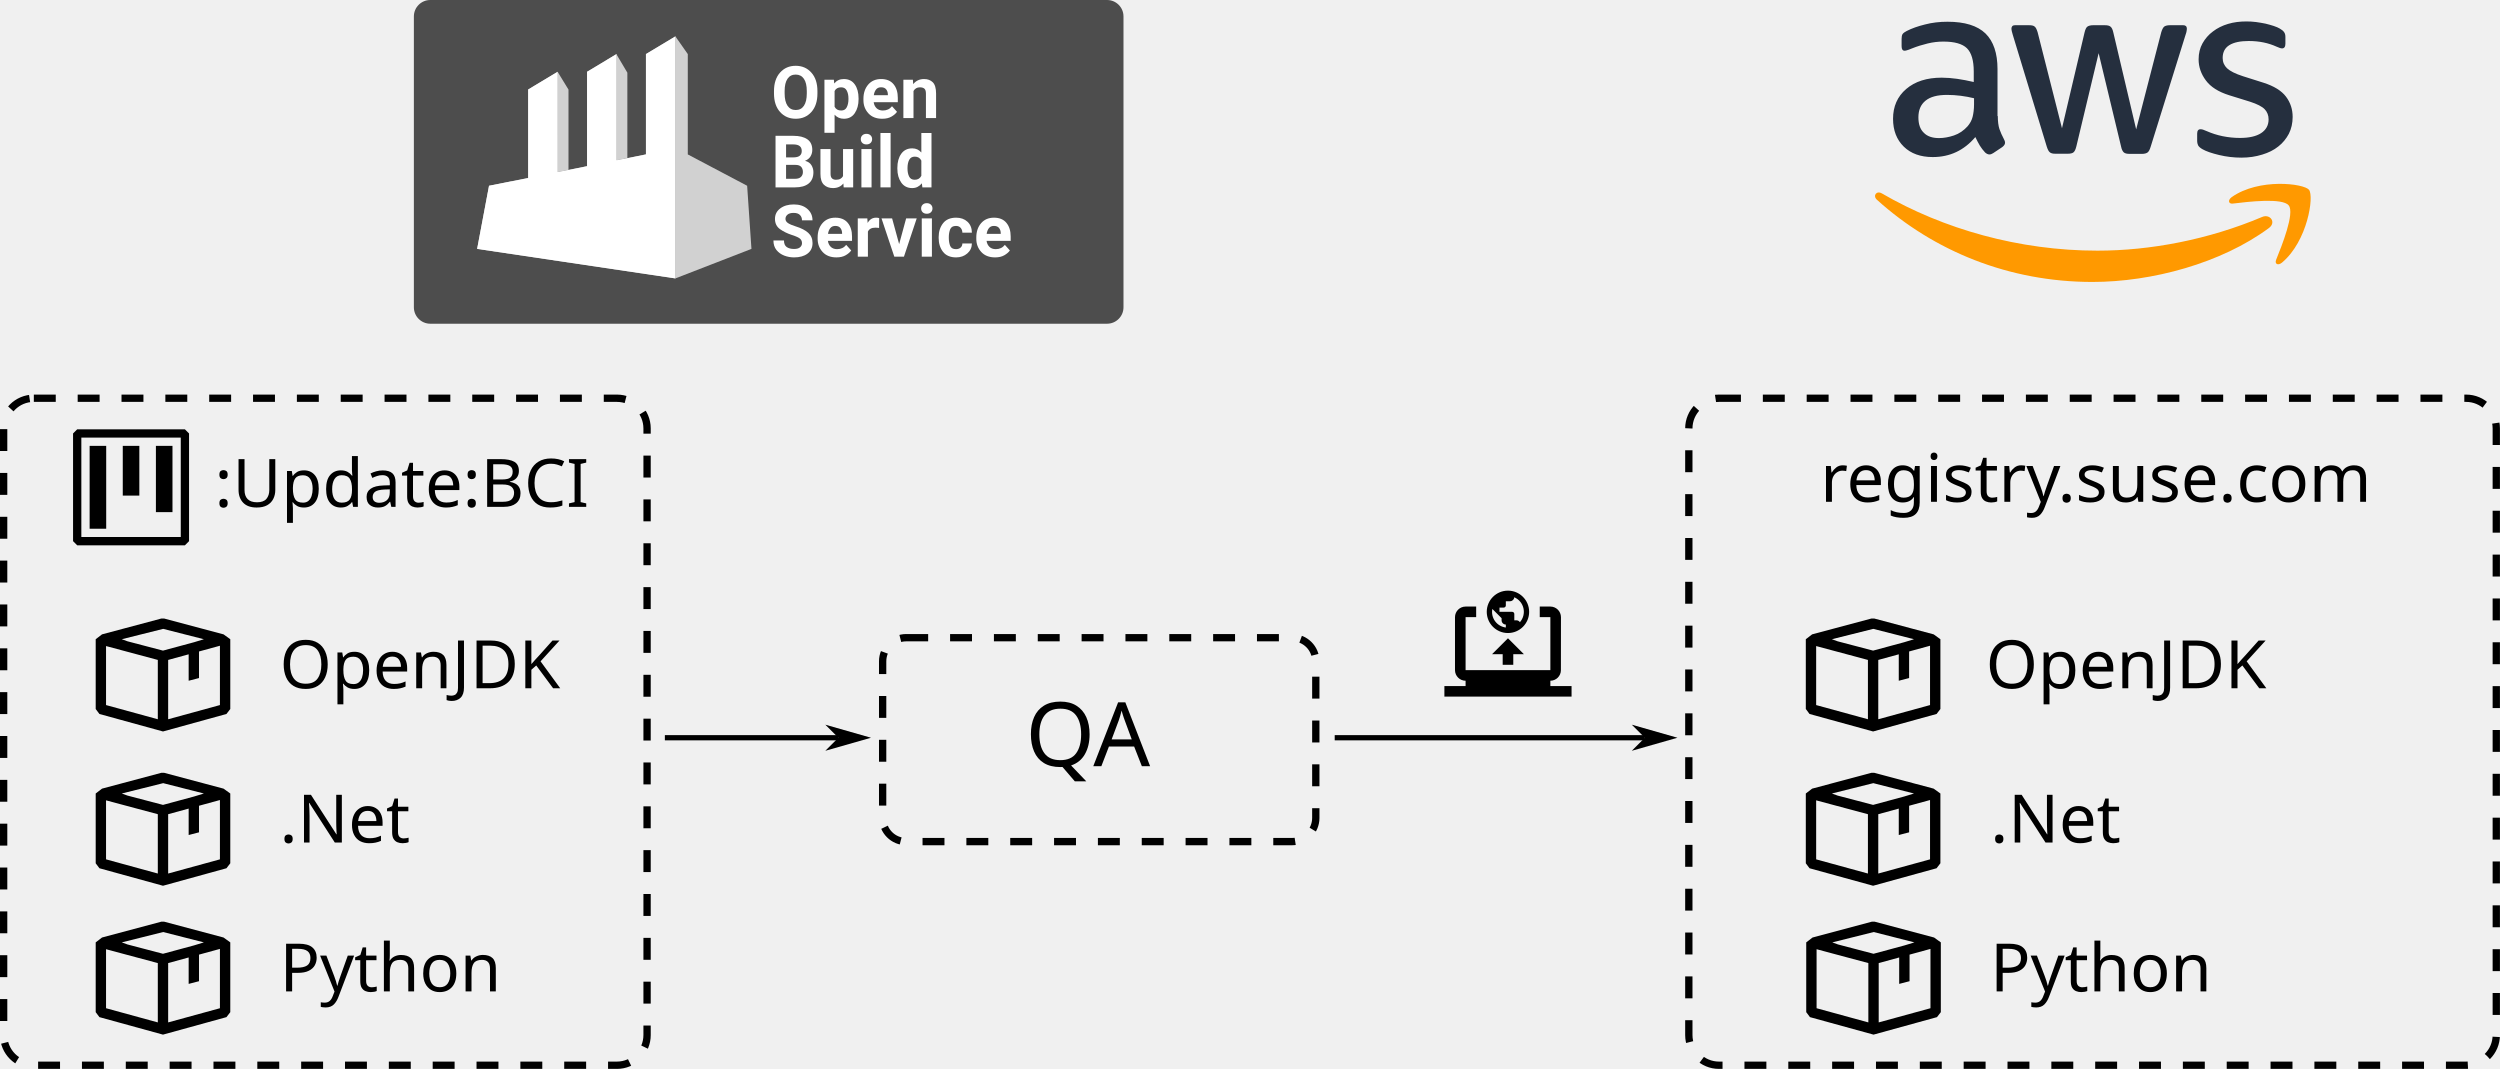
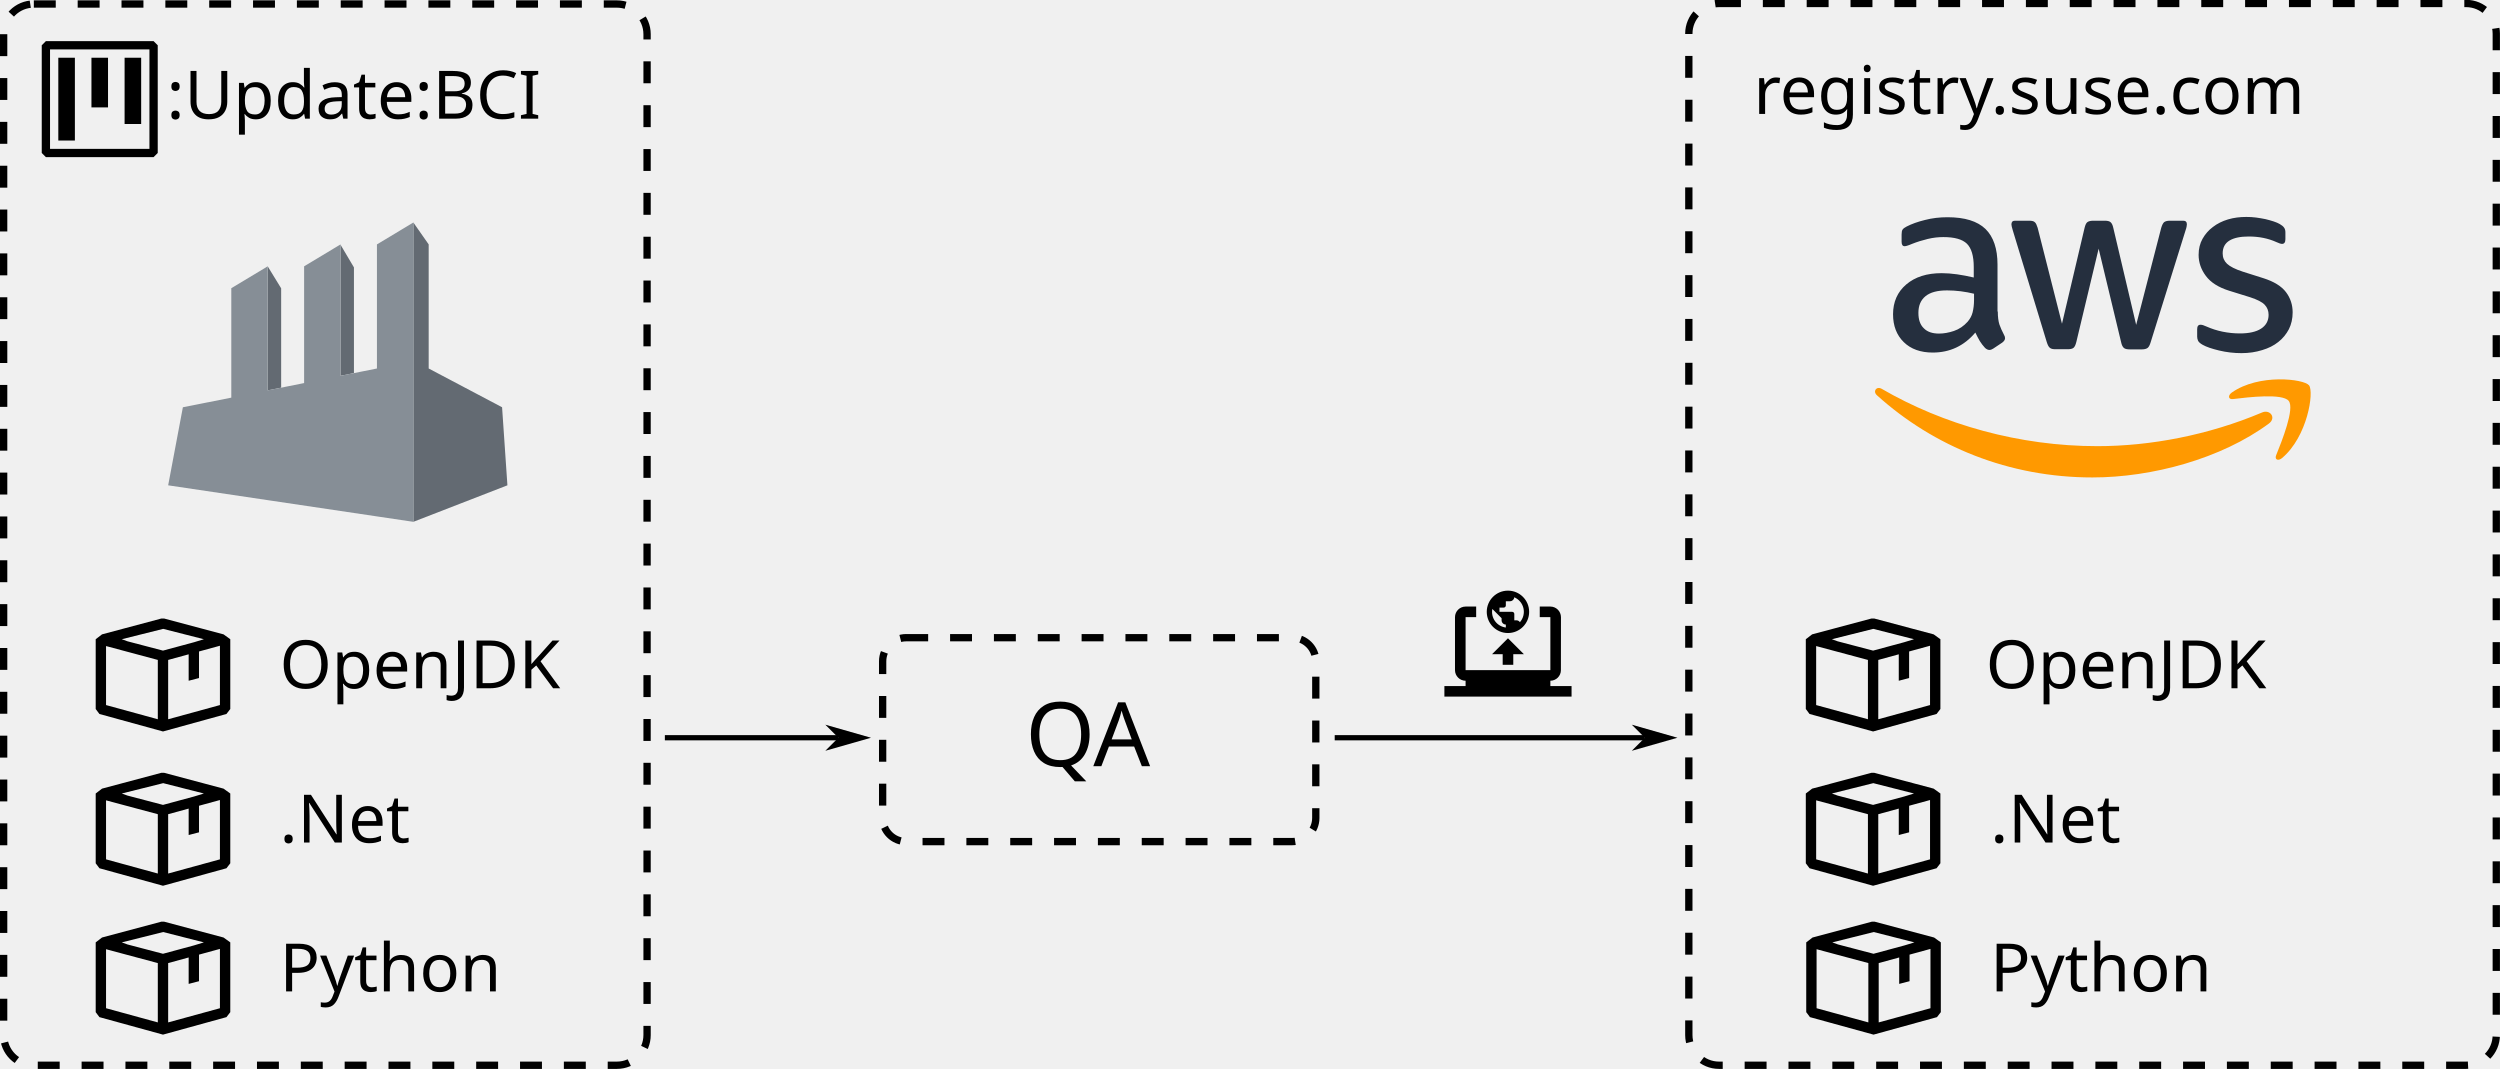
<svg xmlns="http://www.w3.org/2000/svg" width="2394.862" height="1023.967" viewBox="0 0 633.64 270.925" version="1.1" id="svg5">
  <defs id="defs2">
    <marker style="overflow:visible" id="Arrow1L" refX="0" refY="0" orient="auto-start-reverse" markerWidth="8.75" markerHeight="5" viewBox="0 0 8.75 5" preserveAspectRatio="xMidYMid">
      <path style="fill:context-stroke;fill-rule:evenodd;stroke:none" d="M 0,0 5,-5 -12.5,0 5,5 Z" id="arrow1L" transform="scale(-0.5)" />
    </marker>
    <marker style="overflow:visible" id="Arrow1Mend" refX="0" refY="0" orient="auto" viewBox="0 0 8.887 5.078" markerWidth="8.887" markerHeight="5.078" preserveAspectRatio="xMidYMid">
      <path transform="matrix(-0.4,0,0,-0.4,-4,0)" style="fill:context-stroke;fill-rule:evenodd;stroke:context-stroke;stroke-width:1pt" d="M 0,0 5,-5 -12.5,0 5,5 Z" id="path1406" />
    </marker>
    <marker style="overflow:visible" id="Arrow1Lstart" refX="0" refY="0" orient="auto">
      <path transform="matrix(0.8,0,0,0.8,10,0)" style="fill:context-stroke;fill-rule:evenodd;stroke:context-stroke;stroke-width:1pt" d="M 0,0 5,-5 -12.5,0 5,5 Z" id="path1397" />
    </marker>
    <marker style="overflow:visible" id="Arrow1Mend-2" refX="0" refY="0" orient="auto">
      <path transform="matrix(-0.4,0,0,-0.4,-4,0)" style="fill:context-stroke;fill-rule:evenodd;stroke:context-stroke;stroke-width:1pt" d="M 0,0 5,-5 -12.5,0 5,5 Z" id="path1406-9" />
    </marker>
    <marker style="overflow:visible" id="Arrow1Mend-9" refX="0" refY="0" orient="auto">
      <path transform="matrix(-0.4,0,0,-0.4,-4,0)" style="fill:context-stroke;fill-rule:evenodd;stroke:context-stroke;stroke-width:1pt" d="M 0,0 5,-5 -12.5,0 5,5 Z" id="path1406-3" />
    </marker>
    <marker style="overflow:visible" id="Arrow1Mend-26" refX="0" refY="0" orient="auto">
      <path transform="matrix(-0.4,0,0,-0.4,-4,0)" style="fill:context-stroke;fill-rule:evenodd;stroke:context-stroke;stroke-width:1pt" d="M 0,0 5,-5 -12.5,0 5,5 Z" id="path1406-1" />
    </marker>
    <marker style="overflow:visible" id="Arrow1Mend-7" refX="0" refY="0" orient="auto">
      <path transform="matrix(-0.4,0,0,-0.4,-4,0)" style="fill:context-stroke;fill-rule:evenodd;stroke:context-stroke;stroke-width:1pt" d="M 0,0 5,-5 -12.5,0 5,5 Z" id="path1406-36" />
    </marker>
    <marker style="overflow:visible" id="Arrow1Mend-7-2" refX="0" refY="0" orient="auto">
      <path transform="matrix(-0.4,0,0,-0.4,-4,0)" style="fill:context-stroke;fill-rule:evenodd;stroke:context-stroke;stroke-width:1pt" d="M 0,0 5,-5 -12.5,0 5,5 Z" id="path1406-36-9" />
    </marker>
    <marker style="overflow:visible" id="Arrow1Mend-7-2-1" refX="0" refY="0" orient="auto">
      <path transform="matrix(-0.4,0,0,-0.4,-4,0)" style="fill:context-stroke;fill-rule:evenodd;stroke:context-stroke;stroke-width:1pt" d="M 0,0 5,-5 -12.5,0 5,5 Z" id="path1406-36-9-9" />
    </marker>
    <marker style="overflow:visible" id="Arrow1Mend-7-2-1-5" refX="0" refY="0" orient="auto">
      <path transform="matrix(-0.4,0,0,-0.4,-4,0)" style="fill:context-stroke;fill-rule:evenodd;stroke:context-stroke;stroke-width:1pt" d="M 0,0 5,-5 -12.5,0 5,5 Z" id="path1406-36-9-9-0" />
    </marker>
    <marker style="overflow:visible" id="Arrow1Mend-26-6" refX="0" refY="0" orient="auto">
      <path transform="matrix(-0.4,0,0,-0.4,-4,0)" style="fill:context-stroke;fill-rule:evenodd;stroke:context-stroke;stroke-width:1pt" d="M 0,0 5,-5 -12.5,0 5,5 Z" id="path1406-1-1" />
    </marker>
    <marker style="overflow:visible" id="Arrow1Mend-26-6-6" refX="0" refY="0" orient="auto">
      <path transform="matrix(-0.4,0,0,-0.4,-4,0)" style="fill:context-stroke;fill-rule:evenodd;stroke:context-stroke;stroke-width:1pt" d="M 0,0 5,-5 -12.5,0 5,5 Z" id="path1406-1-1-3" />
    </marker>
    <marker style="overflow:visible" id="Arrow1Mend-26-6-6-0" refX="0" refY="0" orient="auto">
      <path transform="matrix(-0.4,0,0,-0.4,-4,0)" style="fill:context-stroke;fill-rule:evenodd;stroke:context-stroke;stroke-width:1pt" d="M 0,0 5,-5 -12.5,0 5,5 Z" id="path1406-1-1-3-6" />
    </marker>
    <marker style="overflow:visible" id="Arrow1Mend-26-6-6-0-5" refX="0" refY="0" orient="auto">
      <path transform="matrix(-0.4,0,0,-0.4,-4,0)" style="fill:context-stroke;fill-rule:evenodd;stroke:context-stroke;stroke-width:1pt" d="M 0,0 5,-5 -12.5,0 5,5 Z" id="path1406-1-1-3-6-5" />
    </marker>
    <marker style="overflow:visible" id="marker36761" refX="0" refY="0" orient="auto">
      <path transform="matrix(-0.4,0,0,-0.4,-4,0)" style="fill:context-stroke;fill-rule:evenodd;stroke:context-stroke;stroke-width:1pt" d="M 0,0 5,-5 -12.5,0 5,5 Z" id="path36759" />
    </marker>
    <marker style="overflow:visible" id="marker54824" refX="0" refY="0" orient="auto">
      <path transform="matrix(-0.4,0,0,-0.4,-4,0)" style="fill:context-stroke;fill-rule:evenodd;stroke:context-stroke;stroke-width:1pt" d="M 0,0 5,-5 -12.5,0 5,5 Z" id="path54822" />
    </marker>
    <marker style="overflow:visible" id="Arrow1L-3" refX="0" refY="0" orient="auto-start-reverse" markerWidth="8.75" markerHeight="5" viewBox="0 0 8.75 5" preserveAspectRatio="xMidYMid">
      <path style="fill:context-stroke;fill-rule:evenodd;stroke:none" d="M 0,0 5,-5 -12.5,0 5,5 Z" id="arrow1L-5" transform="scale(-0.5)" />
    </marker>
  </defs>
  <g id="layer1" transform="translate(-11.06399,-3.64999)">
-     <g id="g1148" transform="matrix(0.7421948,0,0,0.7421948,-102.2588,-1.134736)">
-       <rect style="fill:#4d4d4d;stroke-width:1.702;stop-color:#000000" id="rect965" width="242.332" height="110.549" x="294.02" y="6.447" ry="5.614" />
-       <g id="g941" transform="matrix(0.2645833,0,0,0.2645833,312.9777,16.22171)">
-         <polygon style="fill:#d1d1d1;fill-opacity:1" transform="matrix(2.000086,0,0,2.000086,-438.1392,-540.6336)" id="polygon3" points="398.301,371.71 401.084,412.447 352,431.495 352,351.495 352,347.686 352,275.305 360,286.733 360,351.486 " />
-         <g transform="matrix(2.000086,0,0,2.000086,-438.1392,-540.6336)" id="g5">
-           <polygon style="fill:#d1d1d1;fill-opacity:1" id="polygon7" points="314,355.288 321,353.887 321,298.733 314,286.908 " />
-           <polygon style="fill:#d1d1d1;fill-opacity:1" id="polygon9" points="276,362.891 283.018,361.486 283.018,309.644 276.018,298.215 " />
-           <polygon style="fill:#cecece" id="polygon11" points="333,286.733 333,351.486 326,352.887 317,354.688 314,355.288 314,286.733 295,298.162 295,359.09 287,360.69 278,362.49 276,362.891 276,298.162 257,309.59 257,366.692 231.738,371.71 224.06,412.447 278,420.478 334.937,428.955 352,431.495 352,375.123 352,351.495 352,347.686 352,275.305 " />
-         </g>
-         <polygon style="fill:#ffffff;fill-opacity:1" transform="matrix(2.000086,0,0,2.000086,-438.1392,-540.6336)" id="polygon13" points="314,355.288 314,286.733 295,298.162 295,359.09 276,362.891 276,298.162 257,309.59 257,366.692 231.738,371.71 224.06,412.447 352,431.495 352,351.495 352,347.686 352,275.305 333,286.733 333,351.486 " />
-         <g id="flowRoot4528" style="font-style:normal;font-weight:normal;font-size:40px;line-height:125%;font-family:sans-serif;letter-spacing:0px;word-spacing:0px;fill:#000000;fill-opacity:1;stroke:none;stroke-width:1px;stroke-linecap:butt;stroke-linejoin:miter;stroke-opacity:1" transform="matrix(1.156734,0,0,1.169865,-45.50874,19.7431)" aria-label="Open Build Service">
-           <path id="path117" style="font-style:normal;font-variant:normal;font-weight:bold;font-stretch:normal;font-size:80px;line-height:95.6%;font-family:Roboto;-inkscape-font-specification:'Roboto, Bold';font-variant-ligatures:normal;font-variant-caps:normal;font-variant-numeric:normal;font-feature-settings:normal;text-align:start;writing-mode:lr-tb;text-anchor:start;fill:#ffffff" d="m 427.701,52.1 v 2.539 q 0,13.008 -6.758,20.469 -6.719,7.461 -17.422,7.461 -10.703,0 -17.5,-7.461 -6.797,-7.461 -6.797,-20.469 v -2.539 q 0,-13.008 6.758,-20.469 6.758,-7.5 17.461,-7.5 10.703,0 17.461,7.5 6.797,7.461 6.797,20.469 z m -11.875,2.539 v -2.617 q 0,-8.906 -3.242,-13.555 -3.242,-4.648 -9.141,-4.648 -5.938,0 -9.141,4.648 -3.203,4.648 -3.203,13.555 v 2.617 q 0,8.867 3.242,13.594 3.242,4.688 9.18,4.688 5.938,0 9.102,-4.688 3.203,-4.727 3.203,-13.594 z" />
-           <path id="path119" style="font-style:normal;font-variant:normal;font-weight:bold;font-stretch:normal;font-size:80px;line-height:95.6%;font-family:Roboto;-inkscape-font-specification:'Roboto, Bold';font-variant-ligatures:normal;font-variant-caps:normal;font-variant-numeric:normal;font-feature-settings:normal;text-align:start;writing-mode:lr-tb;text-anchor:start;fill:#ffffff" d="m 457.193,82.569 q -6.328,0 -10.352,-4.492 V 98.038 H 435.514 V 39.522 h 10.508 l 0.43,4.102 q 4.023,-4.883 10.625,-4.883 8.047,0 12.266,5.898 4.258,5.898 4.258,15.547 v 0.82 q 0,9.219 -4.258,15.391 -4.219,6.172 -12.148,6.172 z m -3.047,-34.688 q -5.273,0 -7.305,4.102 v 17.305 q 2.109,4.18 7.383,4.18 4.414,0 6.25,-3.672 1.836,-3.672 1.836,-8.789 v -0.82 q 0,-5.234 -1.914,-8.75 -1.875,-3.555 -6.25,-3.555 z" />
-           <path id="path121" style="font-style:normal;font-variant:normal;font-weight:bold;font-stretch:normal;font-size:80px;line-height:95.6%;font-family:Roboto;-inkscape-font-specification:'Roboto, Bold';font-variant-ligatures:normal;font-variant-caps:normal;font-variant-numeric:normal;font-feature-settings:normal;text-align:start;writing-mode:lr-tb;text-anchor:start;fill:#ffffff" d="m 516.49,74.913 q -2.031,2.891 -6.172,5.273 -4.141,2.383 -10.312,2.383 -9.883,0 -15.43,-5.977 -5.547,-6.016 -5.547,-14.492 v -1.523 q 0,-9.57 5.312,-15.703 5.352,-6.133 14.414,-6.133 9.102,0 13.867,5.703 4.766,5.703 4.766,15.078 v 4.805 h -26.914 q 0.586,4.102 3.242,6.641 2.656,2.5 6.992,2.5 6.445,0 10.195,-4.727 z m -17.812,-27.07 q -3.594,0 -5.547,2.422 -1.953,2.422 -2.539,6.328 h 15.703 v -0.859 q -0.078,-3.398 -1.914,-5.625 -1.797,-2.266 -5.703,-2.266 z" />
-           <path id="path123" style="font-style:normal;font-variant:normal;font-weight:bold;font-stretch:normal;font-size:80px;line-height:95.6%;font-family:Roboto;-inkscape-font-specification:'Roboto, Bold';font-variant-ligatures:normal;font-variant-caps:normal;font-variant-numeric:normal;font-feature-settings:normal;text-align:start;writing-mode:lr-tb;text-anchor:start;fill:#ffffff" d="m 542.037,47.882 q -4.805,0 -7.148,4.062 v 29.844 H 523.6 V 39.522 h 10.586 l 0.391,4.844 q 4.531,-5.625 12.148,-5.625 6.016,0 9.688,3.594 3.672,3.594 3.672,12.539 V 81.788 H 548.756 V 54.835 q 0,-4.062 -1.758,-5.508 -1.719,-1.445 -4.961,-1.445 z" />
-           <path id="path125" style="font-style:normal;font-variant:normal;font-weight:bold;font-stretch:normal;font-size:80px;line-height:95.6%;font-family:Roboto;-inkscape-font-specification:'Roboto, Bold';font-variant-ligatures:normal;font-variant-caps:normal;font-variant-numeric:normal;font-feature-settings:normal;text-align:start;writing-mode:lr-tb;text-anchor:start;fill:#ffffff" d="m 423.209,141.51 q 0,8.281 -5.352,12.539 -5.312,4.219 -15.156,4.219 h -21.758 v -56.875 h 19.961 q 9.883,0 15.469,3.789 5.586,3.789 5.586,11.758 0,3.867 -1.953,7.109 -1.953,3.242 -6.172,4.922 5,1.25 7.188,4.844 2.188,3.594 2.188,7.695 z m -30.508,-30.625 v 14.297 h 8.203 q 9.297,0 9.297,-7.031 0,-7.266 -9.297,-7.266 z m 18.789,30.508 q 0,-3.672 -1.953,-5.781 -1.914,-2.148 -6.367,-2.148 h -10.469 v 15.352 h 10 q 4.492,0 6.641,-2.109 2.148,-2.109 2.148,-5.312 z" />
-           <path id="path127" style="font-style:normal;font-variant:normal;font-weight:bold;font-stretch:normal;font-size:80px;line-height:95.6%;font-family:Roboto;-inkscape-font-specification:'Roboto, Bold';font-variant-ligatures:normal;font-variant-caps:normal;font-variant-numeric:normal;font-feature-settings:normal;text-align:start;writing-mode:lr-tb;text-anchor:start;fill:#ffffff" d="m 456.959,158.268 -0.312,-4.336 q -4.141,5.117 -11.562,5.117 -6.25,0 -10.156,-3.672 -3.867,-3.672 -3.867,-12.031 v -27.344 h 11.289 v 27.422 q 0,3.516 1.68,5 1.68,1.445 4.297,1.445 3.086,0 5,-1.055 1.914,-1.094 2.93,-2.969 v -29.844 h 11.328 v 42.266 z" />
-           <path id="path129" style="font-style:normal;font-variant:normal;font-weight:bold;font-stretch:normal;font-size:80px;line-height:95.6%;font-family:Roboto;-inkscape-font-specification:'Roboto, Bold';font-variant-ligatures:normal;font-variant-caps:normal;font-variant-numeric:normal;font-feature-settings:normal;text-align:start;writing-mode:lr-tb;text-anchor:start;fill:#ffffff" d="m 476.061,105.065 q 0,-2.539 1.719,-4.18 1.719,-1.68 4.609,-1.68 2.891,0 4.609,1.68 1.719,1.641 1.719,4.18 0,2.5 -1.719,4.18 -1.719,1.641 -4.609,1.641 -2.891,0 -4.609,-1.641 -1.719,-1.68 -1.719,-4.18 z m 12.031,10.938 v 42.266 h -11.328 v -42.266 z" />
-           <path id="path131" style="font-style:normal;font-variant:normal;font-weight:bold;font-stretch:normal;font-size:80px;line-height:95.6%;font-family:Roboto;-inkscape-font-specification:'Roboto, Bold';font-variant-ligatures:normal;font-variant-caps:normal;font-variant-numeric:normal;font-feature-settings:normal;text-align:start;writing-mode:lr-tb;text-anchor:start;fill:#ffffff" d="M 509.342,98.268 V 158.268 H 498.014 V 98.268 Z" />
-           <path id="path133" style="font-style:normal;font-variant:normal;font-weight:bold;font-stretch:normal;font-size:80px;line-height:95.6%;font-family:Roboto;-inkscape-font-specification:'Roboto, Bold';font-variant-ligatures:normal;font-variant-caps:normal;font-variant-numeric:normal;font-feature-settings:normal;text-align:start;writing-mode:lr-tb;text-anchor:start;fill:#ffffff" d="m 544.771,158.268 -0.547,-4.492 q -1.953,2.461 -4.648,3.867 -2.656,1.406 -6.172,1.406 -7.852,0 -12.188,-6.094 -4.336,-6.094 -4.336,-15.312 v -0.82 q 0,-9.648 4.336,-15.625 4.336,-5.977 12.266,-5.977 6.172,0 10.156,4.57 V 98.268 h 11.328 v 60 z m -16.562,-20.625 q 0,5.078 1.797,8.672 1.797,3.555 6.25,3.555 5.156,0 7.383,-4.375 v -16.758 q -2.148,-4.375 -7.305,-4.375 -4.414,0 -6.289,3.633 -1.836,3.594 -1.836,8.828 z" />
-           <path id="path135" style="font-style:normal;font-variant:normal;font-weight:bold;font-stretch:normal;font-size:80px;line-height:95.6%;font-family:Roboto;-inkscape-font-specification:'Roboto, Bold';font-variant-ligatures:normal;font-variant-caps:normal;font-variant-numeric:normal;font-feature-settings:normal;text-align:start;writing-mode:lr-tb;text-anchor:start;fill:#ffffff" d="m 410.475,219.826 q 0,-2.969 -2.109,-4.883 -2.109,-1.914 -9.023,-4.102 -7.773,-2.5 -13.398,-6.484 -5.625,-3.984 -5.625,-11.367 0,-7.148 5.898,-11.523 5.898,-4.375 15.117,-4.375 9.453,0 15.156,4.961 5.703,4.922 5.703,12.578 h -11.719 q 0,-3.594 -2.305,-5.898 -2.305,-2.305 -7.031,-2.305 -4.609,0 -6.875,1.953 -2.227,1.914 -2.227,4.648 0,2.812 2.891,4.688 2.891,1.875 8.398,3.555 9.336,2.852 14.102,7.148 4.805,4.297 4.805,11.328 0,7.461 -5.625,11.641 -5.625,4.141 -15,4.141 -5.664,0 -10.938,-1.992 -5.273,-1.992 -8.672,-6.133 -3.398,-4.141 -3.398,-10.586 h 11.758 q 0,5.195 3.086,7.305 3.125,2.109 8.164,2.109 4.531,0 6.68,-1.836 2.188,-1.836 2.188,-4.57 z" />
-           <path id="path137" style="font-style:normal;font-variant:normal;font-weight:bold;font-stretch:normal;font-size:80px;line-height:95.6%;font-family:Roboto;-inkscape-font-specification:'Roboto, Bold';font-variant-ligatures:normal;font-variant-caps:normal;font-variant-numeric:normal;font-feature-settings:normal;text-align:start;writing-mode:lr-tb;text-anchor:start;fill:#ffffff" d="m 465.396,227.873 q -2.031,2.891 -6.172,5.273 -4.141,2.383 -10.312,2.383 -9.883,0 -15.43,-5.977 -5.547,-6.016 -5.547,-14.492 v -1.523 q 0,-9.57 5.312,-15.703 5.352,-6.133 14.414,-6.133 9.102,0 13.867,5.703 4.766,5.703 4.766,15.078 v 4.805 h -26.914 q 0.586,4.102 3.242,6.641 2.656,2.5 6.992,2.5 6.445,0 10.195,-4.727 z m -17.812,-27.07 q -3.594,0 -5.547,2.422 -1.953,2.422 -2.539,6.328 h 15.703 v -0.859 q -0.078,-3.398 -1.914,-5.625 -1.797,-2.266 -5.703,-2.266 z" />
-           <path id="path139" style="font-style:normal;font-variant:normal;font-weight:bold;font-stretch:normal;font-size:80px;line-height:95.6%;font-family:Roboto;-inkscape-font-specification:'Roboto, Bold';font-variant-ligatures:normal;font-variant-caps:normal;font-variant-numeric:normal;font-feature-settings:normal;text-align:start;writing-mode:lr-tb;text-anchor:start;fill:#ffffff" d="m 492.389,202.717 q -6.367,0 -8.359,4.336 v 27.695 h -11.328 v -42.266 h 10.664 l 0.352,5.039 q 3.32,-5.82 9.414,-5.82 2.148,0 3.477,0.508 l -0.117,10.82 q -0.859,-0.078 -2.031,-0.195 -1.133,-0.117 -2.07,-0.117 z" />
-           <path id="path141" style="font-style:normal;font-variant:normal;font-weight:bold;font-stretch:normal;font-size:80px;line-height:95.6%;font-family:Roboto;-inkscape-font-specification:'Roboto, Bold';font-variant-ligatures:normal;font-variant-caps:normal;font-variant-numeric:normal;font-feature-settings:normal;text-align:start;writing-mode:lr-tb;text-anchor:start;fill:#ffffff" d="m 538.482,192.482 -14.258,42.266 h -10.742 l -14.297,-42.266 h 11.836 l 7.852,28.398 7.812,-28.398 z" />
-           <path id="path143" style="font-style:normal;font-variant:normal;font-weight:bold;font-stretch:normal;font-size:80px;line-height:95.6%;font-family:Roboto;-inkscape-font-specification:'Roboto, Bold';font-variant-ligatures:normal;font-variant-caps:normal;font-variant-numeric:normal;font-feature-settings:normal;text-align:start;writing-mode:lr-tb;text-anchor:start;fill:#ffffff" d="m 543.404,181.545 q 0,-2.539 1.719,-4.18 1.719,-1.68 4.609,-1.68 2.891,0 4.609,1.68 1.719,1.641 1.719,4.18 0,2.5 -1.719,4.18 -1.719,1.641 -4.609,1.641 -2.891,0 -4.609,-1.641 -1.719,-1.68 -1.719,-4.18 z m 12.031,10.938 v 42.266 h -11.328 v -42.266 z" />
-           <path id="path145" style="font-style:normal;font-variant:normal;font-weight:bold;font-stretch:normal;font-size:80px;line-height:95.6%;font-family:Roboto;-inkscape-font-specification:'Roboto, Bold';font-variant-ligatures:normal;font-variant-caps:normal;font-variant-numeric:normal;font-feature-settings:normal;text-align:start;writing-mode:lr-tb;text-anchor:start;fill:#ffffff" d="m 582.311,226.428 q 3.086,0 5.078,-1.68 1.992,-1.719 2.031,-4.609 h 10.625 q -0.078,6.719 -5.156,11.055 -5.039,4.336 -12.383,4.336 -9.805,0 -14.688,-6.172 -4.844,-6.211 -4.844,-15.195 v -1.094 q 0,-8.945 4.844,-15.156 4.844,-6.211 14.648,-6.211 7.773,0 12.617,4.453 4.883,4.453 4.961,12.07 h -10.625 q -0.039,-3.086 -1.875,-5.234 -1.836,-2.188 -5.273,-2.188 -4.961,0 -6.484,3.789 -1.484,3.75 -1.484,8.477 v 1.094 q 0,4.883 1.484,8.594 1.523,3.672 6.523,3.672 z" />
-           <path id="path147" style="font-style:normal;font-variant:normal;font-weight:bold;font-stretch:normal;font-size:80px;line-height:95.6%;font-family:Roboto;-inkscape-font-specification:'Roboto, Bold';font-variant-ligatures:normal;font-variant-caps:normal;font-variant-numeric:normal;font-feature-settings:normal;text-align:start;writing-mode:lr-tb;text-anchor:start;fill:#ffffff" d="m 642.428,227.873 q -2.031,2.891 -6.172,5.273 -4.141,2.383 -10.312,2.383 -9.883,0 -15.43,-5.977 -5.547,-6.016 -5.547,-14.492 v -1.523 q 0,-9.57 5.312,-15.703 5.352,-6.133 14.414,-6.133 9.102,0 13.867,5.703 4.766,5.703 4.766,15.078 v 4.805 h -26.914 q 0.586,4.102 3.242,6.641 2.656,2.5 6.992,2.5 6.445,0 10.195,-4.727 z m -17.812,-27.07 q -3.594,0 -5.547,2.422 -1.953,2.422 -2.539,6.328 h 15.703 v -0.859 q -0.078,-3.398 -1.914,-5.625 -1.797,-2.266 -5.703,-2.266 z" />
-         </g>
-         <text id="text4546" y="73.682" x="562.169" style="font-style:normal;font-weight:normal;font-size:40px;line-height:125%;font-family:sans-serif;letter-spacing:0px;word-spacing:0px;fill:#000000;fill-opacity:1;stroke:none;stroke-width:1px;stroke-linecap:butt;stroke-linejoin:miter;stroke-opacity:1" xml:space="preserve">
-           <tspan y="110.462" x="562.169" id="tspan4544" />
-           <tspan id="tspan4548" y="160.462" x="562.169" />
-         </text>
-       </g>
-     </g>
-     <rect style="fill:none;stroke:#000000;stroke-width:1.852;stroke-miterlimit:4;stroke-dasharray:5.556, 5.556;stroke-dashoffset:0;stroke-opacity:1;stop-color:#000000" id="rect1176-7" width="163.078" height="169.058" x="11.99" y="104.586" ry="7.648" />
-     <rect style="fill:none;stroke:#000000;stroke-width:1.852;stroke-miterlimit:4;stroke-dasharray:5.556, 5.556;stroke-dashoffset:0;stroke-opacity:1;stop-color:#000000" id="rect1176-7-75" width="204.654" height="169.058" x="439.108" y="104.586" ry="7.648" />
+     <rect style="fill:none;stroke:#000000;stroke-width:1.852;stroke-miterlimit:4;stroke-dasharray:5.556, 5.556;stroke-dashoffset:0;stroke-opacity:1;stop-color:#000000" id="rect1176-7" width="163.078" height="268.979" x="11.99" y="4.666" ry="7.648" />
+     <rect style="fill:none;stroke:#000000;stroke-width:1.852;stroke-miterlimit:4;stroke-dasharray:5.556, 5.556;stroke-dashoffset:0;stroke-opacity:1;stop-color:#000000" id="rect1176-7-75" width="204.654" height="269.114" x="439.108" y="4.531" ry="7.648" />
    <g id="spacing_guides" class="st14" transform="matrix(0.2645833,0,0,0.2645833,-1.382831,203.2425)">
      <path id="path40_32_" class="st15" d="M -1,0 V 124 H 1267 V 0 Z" />
      <path id="path40_31_" class="st15" d="M -1,435 V 559 H 1267 V 435 Z" />
      <path id="path40_30_" class="st15" d="m 261.69,434.551 h 62 v -310 h -62 z" />
      <path id="path40_29_" class="st15" d="m 462.2,560 h 62 V -1 h -62 z" />
      <text transform="translate(256.2529,195)" class="st16 st18 st19" id="text2569">H: 2.5 x</text>
      <text transform="translate(468.4727,282.832)" class="st16 st18 st19" id="text2571">1/2 x</text>
      <text transform="translate(621.2881,500.4978)" class="st16 st18 st19" id="text2573">1x</text>
      <text transform="translate(621.2881,65.4988)" class="st16 st18 st19" id="text2575">1x</text>
      <path id="path40_27_" class="st15" d="M 0,560 H 124 V -1 H 0 Z" />
      <text transform="translate(51.2881,282.832)" class="st16 st18 st19" id="text2578">1x</text>
      <path id="path40_3_" class="st15" d="m 1142,560 h 124 V -1 h -124 z" />
      <text transform="translate(1191.288,282.832)" class="st16 st18 st19" id="text2581">1x</text>
    </g>
-     <text xml:space="preserve" style="font-size:16.933px;line-height:1.25;font-family:Poppins;-inkscape-font-specification:Poppins;stroke-width:0.265" x="65.452" y="132.112" id="text6606-0">
-       <tspan id="tspan6604-6" style="font-size:16.933px;stroke-width:0.265" x="65.452" y="132.112">:Update:BCI</tspan>
+     <text xml:space="preserve" style="font-size:16.933px;line-height:1.25;font-family:Poppins;-inkscape-font-specification:Poppins;stroke-width:0.265" x="53.281" y="33.725" id="text6606-0">
+       <tspan id="tspan6604-6" style="font-style:normal;font-variant:normal;font-weight:normal;font-stretch:normal;font-size:16.933px;font-family:'Roboto Mono';-inkscape-font-specification:'Roboto Mono';stroke-width:0.265" x="53.281" y="33.725">:Update:BCI</tspan>
    </text>
    <text xml:space="preserve" style="font-size:16.933px;line-height:1.25;font-family:Poppins;-inkscape-font-specification:Poppins;stroke-width:0.265" x="81.935" y="254.932" id="text6606-0-2">
      <tspan id="tspan6604-6-0" style="font-size:16.933px;stroke-width:0.265" x="81.935" y="254.932">Python</tspan>
    </text>
    <text xml:space="preserve" style="font-size:16.933px;line-height:1.25;font-family:Poppins;-inkscape-font-specification:Poppins;stroke-width:0.265" x="514.362" y="178.096" id="text6606-0-2-3">
      <tspan id="tspan6604-6-0-6" style="font-size:16.933px;stroke-width:0.265" x="514.362" y="178.096">OpenJDK</tspan>
    </text>
-     <path fill-rule="evenodd" clip-rule="evenodd" d="m 30.63,112.463 h 27.298 l 1.05,1.05 v 27.298 l -1.05,1.05 H 30.63 l -1.05,-1.05 v -27.298 z m 1.05,27.298 H 56.879 V 114.563 H 31.68 Z m 2.1,-23.099 h 4.2 v 20.999 h -4.2 z m 12.599,0 h -4.2 v 12.599 h 4.2 z m 4.2,0 h 4.2 v 16.799 h -4.2 z" id="path2-3" style="stroke-width:2.1" />
+     <path fill-rule="evenodd" clip-rule="evenodd" d="m 22.693,14.076 h 27.298 l 1.05,1.05 v 27.298 l -1.05,1.05 H 22.693 l -1.05,-1.05 v -27.298 z m 1.05,27.298 H 48.941 V 16.176 H 23.743 Z m 2.1,-23.099 h 4.2 v 20.999 h -4.2 z m 12.599,0 h -4.2 v 12.599 h 4.2 z m 4.2,0 h 4.2 v 16.799 h -4.2 z" id="path2-3" style="stroke-width:2.1" />
+     <g id="g167094" transform="translate(-346.1313,-15.06575)">
+       <path fill="#636a72" d="m 461.961,75.11 v 35.157 1.85 38.858 l 23.841,-9.252 -1.352,-19.787 -18.604,-9.823 V 80.661 Z m -18.458,5.636 v 33.214 l 3.4,-0.681 V 86.49 Z m -18.449,5.492 -0.008,31.415 3.409,-0.683 V 91.789 Z" id="path84629" style="stroke-width:0.168" />
+       <path d="m 461.961,75.11 -9.229,5.551 v 31.453 l -3.4,0.681 -4.371,0.874 -1.457,0.292 V 80.661 l -9.229,5.552 v 29.594 l -3.886,0.777 -4.371,0.874 -0.972,0.195 V 86.213 l -9.229,5.551 v 27.736 l -12.271,2.437 -3.729,19.787 26.2,3.901 27.656,4.118 8.288,1.234 v -27.382 -11.477 -1.85 z" fill="#868e96" id="path84631" style="stroke-width:0.168" />
+     </g>
    <path fill-rule="evenodd" clip-rule="evenodd" d="m 52.662,160.418 15.062,4.015 1.706,1.233 v 17.686 l -0.971,1.26 -16.085,4.435 -16.112,-4.435 -0.944,-1.26 v -17.686 l 1.601,-1.233 15.036,-4.015 z m -0.236,2.624 -10.496,2.624 1.443,0.525 9,2.362 7.872,-2.125 2.493,-0.761 z m -14.485,19.313 13.12,3.595 v -15.036 l -13.12,-3.516 z m 15.744,-11.441 v 15.036 l 13.12,-3.595 v -15.036 l -5.301,1.451 v 6.736 l -2.624,0.682 v -6.699 z" id="path2-74" style="stroke-width:2.624" />
    <text xml:space="preserve" style="font-size:16.933px;line-height:1.25;font-family:Poppins;-inkscape-font-specification:Poppins;stroke-width:0.265" x="81.935" y="178.096" id="text6606-0-2-2">
      <tspan id="tspan6604-6-0-9" style="font-size:16.933px;stroke-width:0.265" x="81.935" y="178.096">OpenJDK</tspan>
    </text>
    <path fill-rule="evenodd" clip-rule="evenodd" d="m 52.662,237.255 15.062,4.015 1.706,1.233 v 17.686 l -0.971,1.26 -16.085,4.435 -16.112,-4.435 -0.944,-1.26 v -17.686 l 1.601,-1.233 15.036,-4.015 z m -0.236,2.624 -10.496,2.624 1.443,0.525 9,2.362 7.872,-2.125 2.493,-0.761 z m -14.485,19.313 13.12,3.595 v -15.036 l -13.12,-3.516 z m 15.744,-11.441 v 15.036 l 13.12,-3.595 V 244.156 l -5.301,1.451 v 6.736 l -2.624,0.682 v -6.699 z" id="path2-74-1" style="stroke-width:2.624" />
    <text xml:space="preserve" style="font-size:16.933px;line-height:1.25;font-family:Poppins;-inkscape-font-specification:Poppins;stroke-width:0.265" x="515.482" y="254.932" id="text6606-0-2-27">
      <tspan id="tspan6604-6-0-0" style="font-size:16.933px;stroke-width:0.265" x="515.482" y="254.932">Python</tspan>
    </text>
    <path fill-rule="evenodd" clip-rule="evenodd" d="m 486.209,237.255 15.062,4.015 1.706,1.233 v 17.686 l -0.971,1.26 -16.085,4.435 -16.112,-4.435 -0.944,-1.26 v -17.686 l 1.601,-1.233 15.036,-4.015 z m -0.236,2.624 -10.496,2.624 1.443,0.525 9,2.362 7.872,-2.125 2.493,-0.761 z m -14.485,19.313 13.12,3.595 v -15.036 l -13.12,-3.516 z m 15.744,-11.441 v 15.036 l 13.12,-3.595 V 244.156 l -5.301,1.451 v 6.736 l -2.624,0.682 v -6.699 z" id="path2-74-1-9" style="stroke-width:2.624" />
    <text xml:space="preserve" style="font-size:16.933px;line-height:1.25;font-family:Poppins;-inkscape-font-specification:Poppins;stroke-width:0.265" x="81.935" y="217.197" id="text6606-0-2-5">
      <tspan id="tspan6604-6-0-25" style="font-size:16.933px;stroke-width:0.265" x="81.935" y="217.197">.Net</tspan>
    </text>
    <text xml:space="preserve" style="font-size:16.933px;line-height:1.25;font-family:Poppins;-inkscape-font-specification:Poppins;stroke-width:0.265" x="515.524" y="217.197" id="text6606-0-2-5-7">
      <tspan id="tspan6604-6-0-25-5" style="font-size:16.933px;stroke-width:0.265" x="515.524" y="217.197">.Net</tspan>
    </text>
    <path fill-rule="evenodd" clip-rule="evenodd" d="m 52.662,199.521 15.062,4.015 1.706,1.233 v 17.686 l -0.971,1.26 -16.085,4.435 -16.112,-4.435 -0.944,-1.26 v -17.686 l 1.601,-1.233 15.036,-4.015 z m -0.236,2.624 -10.496,2.624 1.443,0.525 9,2.362 7.872,-2.125 2.493,-0.761 z m -14.485,19.313 13.12,3.595 v -15.036 l -13.12,-3.516 z m 15.744,-11.441 v 15.036 l 13.12,-3.595 v -15.036 l -5.301,1.451 v 6.736 l -2.624,0.682 v -6.699 z" id="path2-74-4" style="stroke-width:2.624" />
    <path fill-rule="evenodd" clip-rule="evenodd" d="m 486.101,160.418 15.062,4.015 1.706,1.233 v 17.686 l -0.971,1.26 -16.085,4.435 -16.112,-4.435 -0.944,-1.26 v -17.686 l 1.601,-1.233 15.036,-4.015 z m -0.236,2.624 -10.496,2.624 1.443,0.525 9,2.362 7.872,-2.125 2.493,-0.761 z m -14.485,19.313 13.12,3.595 V 170.915 l -13.12,-3.516 z m 15.744,-11.441 v 15.036 l 13.12,-3.595 v -15.036 l -5.301,1.451 v 6.736 l -2.624,0.682 v -6.699 z" id="path2-74-8-7" style="stroke-width:2.624" />
    <path fill-rule="evenodd" clip-rule="evenodd" d="m 486.101,199.521 15.062,4.015 1.706,1.233 v 17.686 l -0.971,1.26 -16.085,4.435 -16.112,-4.435 -0.944,-1.26 v -17.686 l 1.601,-1.233 15.036,-4.015 z m -0.236,2.624 -10.496,2.624 1.443,0.525 9,2.362 7.872,-2.125 2.493,-0.761 z m -14.485,19.313 13.12,3.595 v -15.036 l -13.12,-3.516 z m 15.744,-11.441 v 15.036 l 13.12,-3.595 V 206.422 l -5.301,1.451 v 6.736 l -2.624,0.682 v -6.699 z" id="path2-74-4-8-1" style="stroke-width:2.624" />
    <text xml:space="preserve" style="font-style:normal;font-weight:normal;font-size:10.583px;line-height:1.25;font-family:sans-serif;fill:#000000;fill-opacity:1;stroke:none;stroke-width:0.265" x="335.035" y="173.422" id="text7279">
      <tspan id="tspan7277" style="stroke-width:0.265" x="335.035" y="173.422" />
    </text>
-     <text xml:space="preserve" style="font-style:normal;font-weight:normal;font-size:16.933px;line-height:1.25;font-family:sans-serif;fill:#000000;fill-opacity:1;stroke:none;stroke-width:0.265" x="472.437" y="130.834" id="text15581">
-       <tspan id="tspan15579" style="font-style:normal;font-variant:normal;font-weight:normal;font-stretch:normal;font-size:16.933px;font-family:Poppins;-inkscape-font-specification:Poppins;stroke-width:0.265" x="472.437" y="130.834">registry.suse.com</tspan>
+     <text xml:space="preserve" style="font-style:normal;font-weight:normal;font-size:16.933px;line-height:1.25;font-family:sans-serif;fill:#000000;fill-opacity:1;stroke:none;stroke-width:0.265" x="455.503" y="32.532" id="text15581">
+       <tspan id="tspan15579" style="font-style:normal;font-variant:normal;font-weight:normal;font-stretch:normal;font-size:16.933px;font-family:'Roboto Mono';-inkscape-font-specification:'Roboto Mono';stroke-width:0.265" x="455.503" y="32.532">registry.suse.com</tspan>
    </text>
    <path d="m 409.385,177.53 v 2.686 h -32.23 v -2.686 h 5.372 v -1.343 a 2.694,2.694 0 0 1 -2.686,-2.686 v -13.429 a 2.694,2.694 0 0 1 2.686,-2.686 h 2.681 v 2.686 h -2.681 v 13.429 H 404.013 v -13.429 h -2.691 v -2.686 h 2.691 a 2.694,2.694 0 0 1 2.686,2.686 l -0.015,13.429 a 2.682,2.682 0 0 1 -2.672,2.686 v 1.343 z m -12.086,-8.075 -4.029,-4.029 -4.029,4.029 h 2.686 v 2.699 h 2.686 v -2.699 z m 1.336,-10.731 a 5.372,5.372 0 1 1 -5.372,-5.372 5.374,5.374 0 0 1 5.372,5.372 z m -5.909,3.975 v -0.752 a 1.077,1.077 0 0 1 -1.074,-1.074 v -0.537 l -2.343,-2.343 a 3.972,3.972 0 0 0 3.418,4.706 z m 3.57,-1.352 a 3.997,3.997 0 0 0 -1.435,-6.318 1.071,1.071 0 0 1 -1.061,1.009 h -1.074 v 1.074 a 0.539,0.539 0 0 1 -0.537,0.537 h -1.074 v 1.074 h 3.223 a 0.539,0.539 0 0 1 0.537,0.537 v 1.612 h 0.537 a 1.056,1.056 0 0 1 0.884,0.475 z" id="path2-36" style="stroke-width:1.343" />
    <path style="fill:none;stroke:#000000;stroke-width:1.323;stroke-linecap:butt;stroke-linejoin:miter;stroke-dasharray:none;stroke-opacity:1;marker-end:url(#Arrow1L)" d="m 179.577,190.635 h 43.976" id="path10593" />
    <path style="fill:none;stroke:#000000;stroke-width:1.323;stroke-linecap:butt;stroke-linejoin:miter;stroke-dasharray:none;stroke-opacity:1;marker-end:url(#Arrow1L-3)" d="m 349.354,190.635 78.605,0" id="path10593-6" />
    <text xml:space="preserve" style="font-size:22.578px;line-height:1.25;font-family:Poppins;-inkscape-font-specification:Poppins;stroke-width:0.265" x="270.975" y="197.846" id="text12547">
      <tspan id="tspan12545" style="font-size:22.578px;stroke-width:0.265" x="270.975" y="197.846">QA</tspan>
    </text>
    <rect style="fill:none;stroke:#000000;stroke-width:1.852;stroke-dasharray:5.556,5.556;stroke-dashoffset:0;stroke-opacity:1;stop-color:#000000" id="rect12601" width="109.786" height="51.679" x="234.776" y="165.277" ry="5.979" />
-     <g id="g15457" transform="matrix(0.3672266,0,0,0.3672266,485.6907,8.681859)">
+     <g id="g15457" transform="matrix(0.3672266,0,0,0.3672266,485.6907,58.2317)">
      <path class="st0" d="m 86.4,66.4 c 0,3.7 0.4,6.7 1.1,8.9 0.8,2.2 1.8,4.6 3.2,7.2 0.5,0.8 0.7,1.6 0.7,2.3 0,1 -0.6,2 -1.9,3 L 83.2,92 c -0.9,0.6 -1.8,0.9 -2.6,0.9 -1,0 -2,-0.5 -3,-1.4 C 76.2,90 75,88.4 74,86.8 73,85.1 72,83.2 70.9,80.9 63.1,90.1 53.3,94.7 41.5,94.7 c -8.4,0 -15.1,-2.4 -20,-7.2 -4.9,-4.8 -7.4,-11.2 -7.4,-19.2 0,-8.5 3,-15.4 9.1,-20.6 6.1,-5.2 14.2,-7.8 24.5,-7.8 3.4,0 6.9,0.3 10.6,0.8 3.7,0.5 7.5,1.3 11.5,2.2 V 35.6 C 69.8,28 68.2,22.7 65.1,19.6 61.9,16.5 56.5,15 48.8,15 c -3.5,0 -7.1,0.4 -10.8,1.3 -3.7,0.9 -7.3,2 -10.8,3.4 -1.6,0.7 -2.8,1.1 -3.5,1.3 -0.7,0.2 -1.2,0.3 -1.6,0.3 -1.4,0 -2.1,-1 -2.1,-3.1 V 13.3 C 20,11.7 20.2,10.5 20.7,9.8 21.2,9.1 22.1,8.4 23.5,7.7 27,5.9 31.2,4.4 36.1,3.2 41,1.9 46.2,1.3 51.7,1.3 63.6,1.3 72.3,4 77.9,9.4 83.4,14.8 86.2,23 86.2,34 V 66.4 Z M 45.8,81.6 c 3.3,0 6.7,-0.6 10.3,-1.8 3.6,-1.2 6.8,-3.4 9.5,-6.4 1.6,-1.9 2.8,-4 3.4,-6.4 0.6,-2.4 1,-5.3 1,-8.7 v -4.2 c -2.9,-0.7 -6,-1.3 -9.2,-1.7 -3.2,-0.4 -6.3,-0.6 -9.4,-0.6 -6.7,0 -11.6,1.3 -14.9,4 -3.3,2.7 -4.9,6.5 -4.9,11.5 0,4.7 1.2,8.2 3.7,10.6 2.4,2.5 5.9,3.7 10.5,3.7 z m 80.3,10.8 c -1.8,0 -3,-0.3 -3.8,-1 -0.8,-0.6 -1.5,-2 -2.1,-3.9 L 96.7,10.2 c -0.6,-2 -0.9,-3.3 -0.9,-4 0,-1.6 0.8,-2.5 2.4,-2.5 h 9.8 c 1.9,0 3.2,0.3 3.9,1 0.8,0.6 1.4,2 2,3.9 l 16.8,66.2 15.6,-66.2 c 0.5,-2 1.1,-3.3 1.9,-3.9 0.8,-0.6 2.2,-1 4,-1 h 8 c 1.9,0 3.2,0.3 4,1 0.8,0.6 1.5,2 1.9,3.9 l 15.8,67 17.3,-67 c 0.6,-2 1.3,-3.3 2,-3.9 0.8,-0.6 2.1,-1 3.9,-1 h 9.3 c 1.6,0 2.5,0.8 2.5,2.5 0,0.5 -0.1,1 -0.2,1.6 -0.1,0.6 -0.3,1.4 -0.7,2.5 l -24.1,77.3 c -0.6,2 -1.3,3.3 -2.1,3.9 -0.8,0.6 -2.1,1 -3.8,1 h -8.6 c -1.9,0 -3.2,-0.3 -4,-1 -0.8,-0.7 -1.5,-2 -1.9,-4 L 156,23 140.6,87.4 c -0.5,2 -1.1,3.3 -1.9,4 -0.8,0.7 -2.2,1 -4,1 z m 128.5,2.7 c -5.2,0 -10.4,-0.6 -15.4,-1.8 -5,-1.2 -8.9,-2.5 -11.5,-4 -1.6,-0.9 -2.7,-1.9 -3.1,-2.8 -0.4,-0.9 -0.6,-1.9 -0.6,-2.8 v -5.1 c 0,-2.1 0.8,-3.1 2.3,-3.1 0.6,0 1.2,0.1 1.8,0.3 0.6,0.2 1.5,0.6 2.5,1 3.4,1.5 7.1,2.7 11,3.5 4,0.8 7.9,1.2 11.9,1.2 6.3,0 11.2,-1.1 14.6,-3.3 3.4,-2.2 5.2,-5.4 5.2,-9.5 0,-2.8 -0.9,-5.1 -2.7,-7 -1.8,-1.9 -5.2,-3.6 -10.1,-5.2 L 246,52 c -7.3,-2.3 -12.7,-5.7 -16,-10.2 -3.3,-4.4 -5,-9.3 -5,-14.5 0,-4.2 0.9,-7.9 2.7,-11.1 1.8,-3.2 4.2,-6 7.2,-8.2 3,-2.3 6.4,-4 10.4,-5.2 4,-1.2 8.2,-1.7 12.6,-1.7 2.2,0 4.5,0.1 6.7,0.4 2.3,0.3 4.4,0.7 6.5,1.1 2,0.5 3.9,1 5.7,1.6 1.8,0.6 3.2,1.2 4.2,1.8 1.4,0.8 2.4,1.6 3,2.5 0.6,0.8 0.9,1.9 0.9,3.3 v 4.7 c 0,2.1 -0.8,3.2 -2.3,3.2 -0.8,0 -2.1,-0.4 -3.8,-1.2 -5.7,-2.6 -12.1,-3.9 -19.2,-3.9 -5.7,0 -10.2,0.9 -13.3,2.8 -3.1,1.9 -4.7,4.8 -4.7,8.9 0,2.8 1,5.2 3,7.1 2,1.9 5.7,3.8 11,5.5 l 14.2,4.5 c 7.2,2.3 12.4,5.5 15.5,9.6 3.1,4.1 4.6,8.8 4.6,14 0,4.3 -0.9,8.2 -2.6,11.6 -1.8,3.4 -4.2,6.4 -7.3,8.8 -3.1,2.5 -6.8,4.3 -11.1,5.6 -4.5,1.4 -9.2,2.1 -14.3,2.1 z" id="path15449" style="fill:#252f3e" />
      <g id="g15455">
        <path class="st1" d="M 273.5,143.7 C 240.6,168 192.8,180.9 151.7,180.9 94.1,180.9 42.2,159.6 3,124.2 c -3.1,-2.8 -0.3,-6.6 3.4,-4.4 42.4,24.6 94.7,39.5 148.8,39.5 36.5,0 76.6,-7.6 113.5,-23.2 5.5,-2.5 10.2,3.6 4.8,7.6 z" id="path15451" style="clip-rule:evenodd;fill:#ff9900;fill-rule:evenodd" />
        <path class="st1" d="m 287.2,128.1 c -4.2,-5.4 -27.8,-2.6 -38.5,-1.3 -3.2,0.4 -3.7,-2.4 -0.8,-4.5 18.8,-13.2 49.7,-9.4 53.3,-5 3.6,4.5 -1,35.4 -18.6,50.2 -2.7,2.3 -5.3,1.1 -4.1,-1.9 4,-9.9 12.9,-32.2 8.7,-37.5 z" id="path15453" style="clip-rule:evenodd;fill:#ff9900;fill-rule:evenodd" />
      </g>
    </g>
  </g>
  <style type="text/css" id="style1092">
	.st0{fill:#737373;}
	.st1{fill:#F25022;}
	.st2{fill:#7FBA00;}
	.st3{fill:#00A4EF;}
	.st4{fill:#FFB900;}
</style>
  <style type="text/css" id="style2536">
	.st0{fill:#FAFAFA;}
	.st1{fill:#F0F0F0;}
	.st2{fill:#FFFFFF;}
	.st3{fill:#E24329;}
	.st4{fill:#FCA326;}
	.st5{fill:#FC6D26;}
	.st6{fill:#8C929D;}
	.st7{fill:#2E2E2E;}
	.st8{fill:none;stroke:#FCA326;stroke-width:16;stroke-linecap:round;stroke-linejoin:round;stroke-miterlimit:10;}
	.st9{fill:none;stroke:#FC6D26;stroke-width:16;stroke-linecap:round;stroke-linejoin:round;stroke-miterlimit:10;}
	.st10{fill:none;stroke:#E24329;stroke-width:16;stroke-linecap:round;stroke-linejoin:round;stroke-miterlimit:10;}
	.st11{fill:none;stroke:#F0F0F0;stroke-miterlimit:10;}
	.st12{fill:#231F20;}
	.st13{fill:none;stroke:#231F20;stroke-width:16;stroke-linecap:round;stroke-linejoin:round;stroke-miterlimit:10;}
	.st14{display:none;}
	.st15{display:inline;opacity:0.1;fill:#E828E3;}
	.st16{display:inline;}
	.st17{opacity:0.1;fill:#E828E3;}
	.st18{font-family:'SourceSansPro-Semibold';}
	.st19{font-size:24px;}
	.st20{display:inline;fill:#DB3B21;}
	.st21{display:inline;fill:#FC6D26;}
	.st22{display:inline;fill:#2E2E2E;}
	.st23{display:inline;fill:#6E49CB;}
	.st24{display:inline;fill:#380D75;}
	.st25{display:inline;fill:#FCA121;}
	.st26{opacity:0.6;fill:none;stroke:#231F20;stroke-width:2;stroke-miterlimit:10;stroke-dasharray:12,6;}
	.st27{fill:none;stroke:#444444;stroke-width:1.534;stroke-miterlimit:10;}
</style>
</svg>
